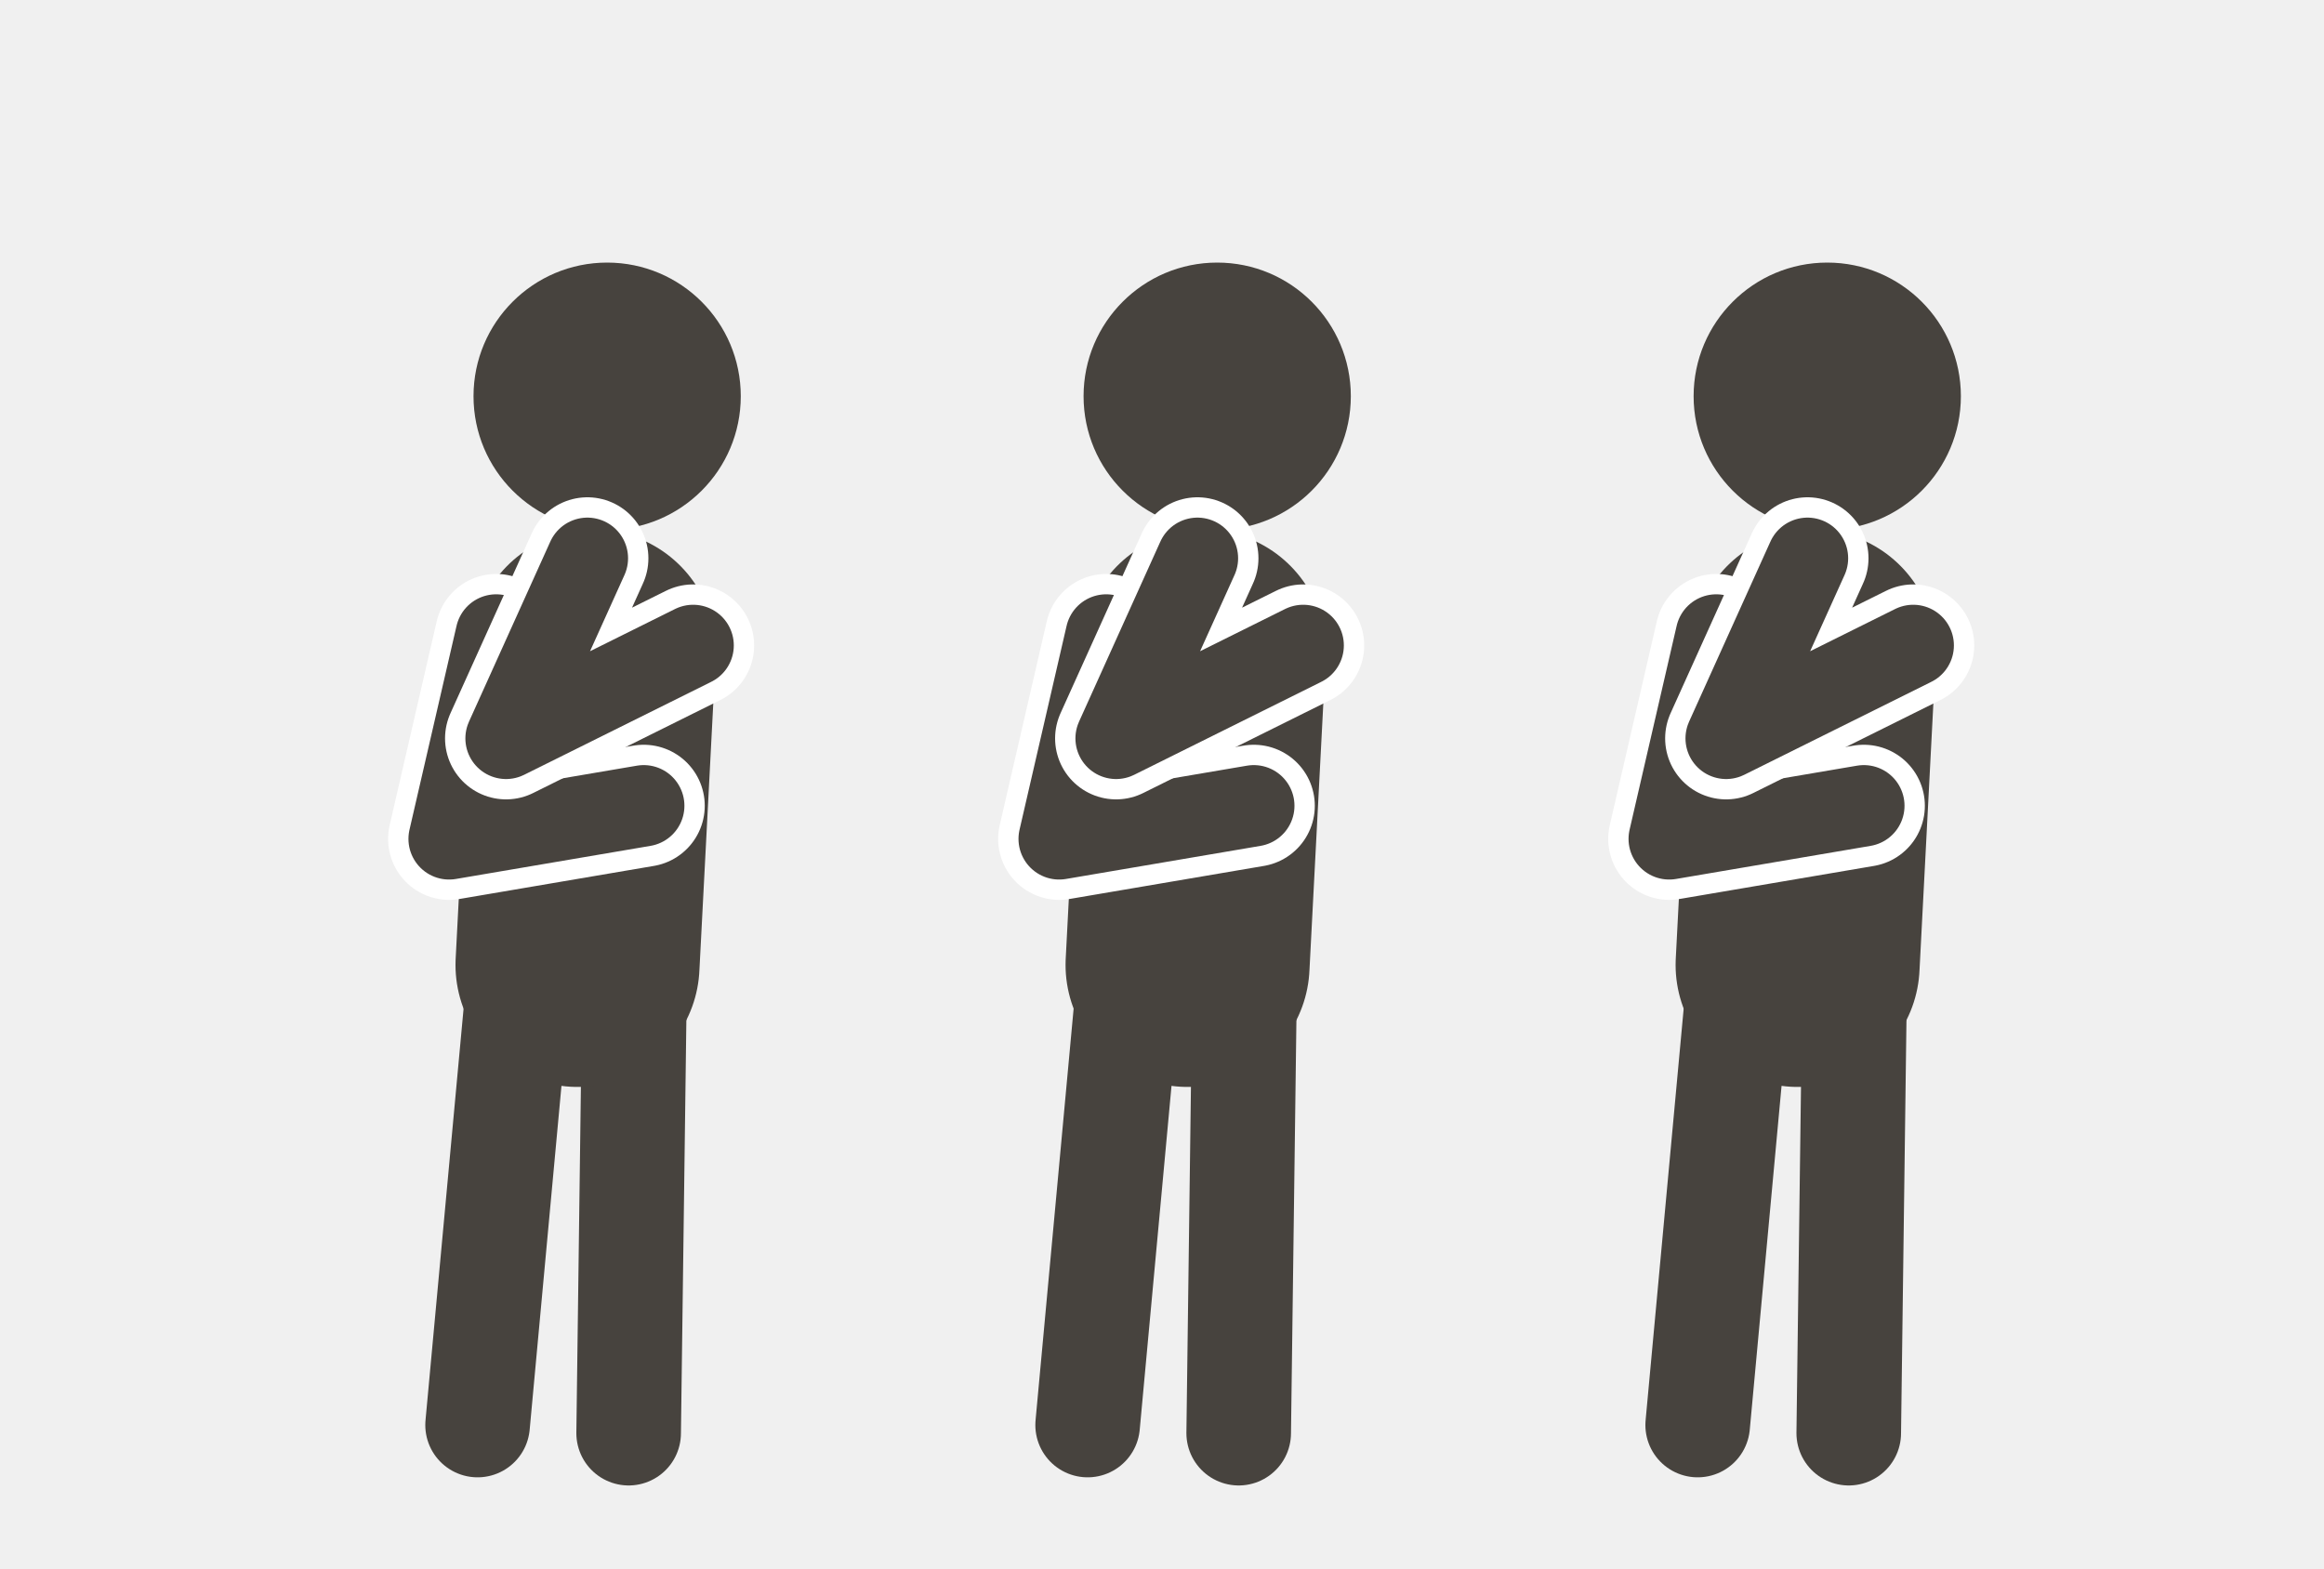
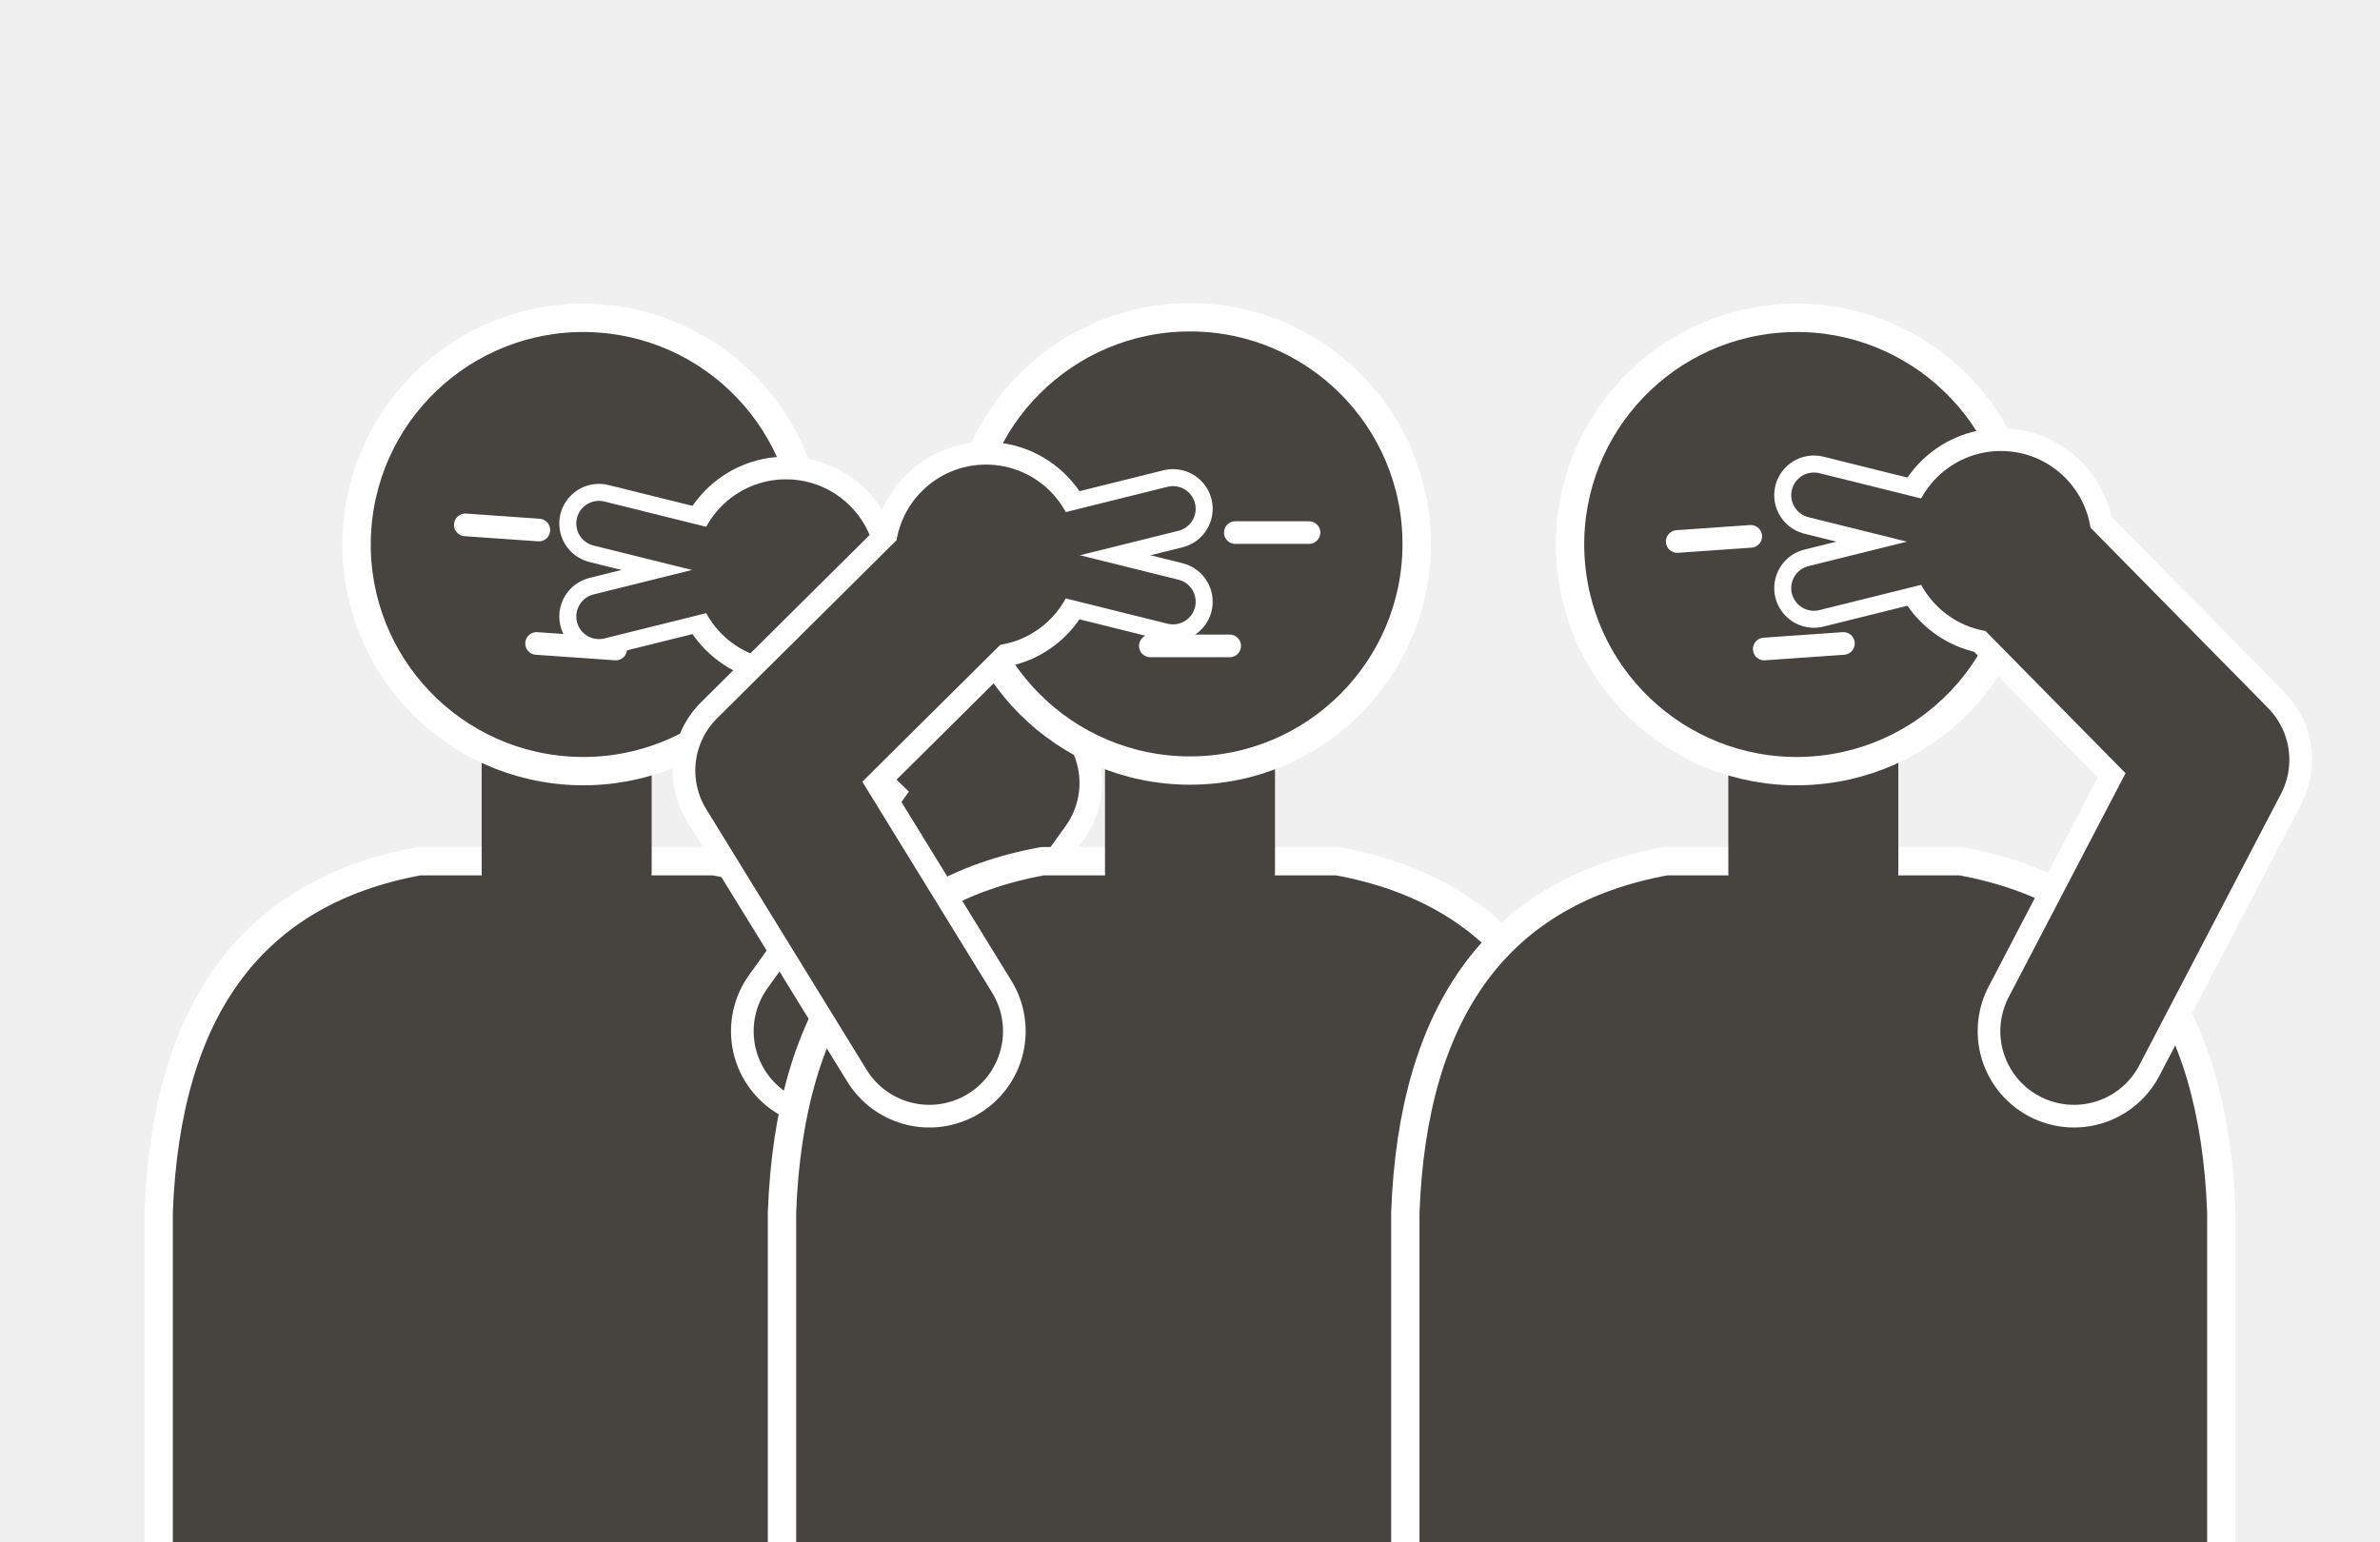
- <svg xmlns="http://www.w3.org/2000/svg" viewBox="0 0 400 270" role="img" aria-label="생각하는 사람">
+ <svg xmlns="http://www.w3.org/2000/svg" viewBox="0 0 420 272" role="img" aria-label="눈가 브이">
  <g fill="none" stroke="#47433e" stroke-linecap="round" stroke-linejoin="round">
-     <path d="M89.2 169.6 L82.2 245.3" stroke-width="18" />
-     <path d="M109.2 170.6 L108.2 246.7" stroke-width="18" />
-     <path d="M102.2 112.2 L99.4 166.1" stroke-width="42" />
-     <circle cx="104.5" cy="68.2" r="23" fill="#47433e" stroke="none" />
-     <path d="M194.2 169.6 L187.2 245.3" stroke-width="18" />
-     <path d="M214.2 170.6 L213.2 246.7" stroke-width="18" />
-     <path d="M207.2 112.2 L204.4 166.1" stroke-width="42" />
-     <circle cx="209.5" cy="68.2" r="23" fill="#47433e" stroke="none" />
-     <path d="M299.2 169.6 L292.2 245.3" stroke-width="18" />
-     <path d="M319.2 170.6 L318.2 246.7" stroke-width="18" />
-     <path d="M312.2 112.2 L309.4 166.1" stroke-width="42" />
-     <circle cx="314.5" cy="68.2" r="23" fill="#47433e" stroke="none" />
-     <path d="M85.4 109.3 L77.3 144.4 L110.8 138.7" stroke="#ffffff" stroke-width="21" />
-     <path d="M85.4 109.3 L77.3 144.4 L110.8 138.7" stroke-width="14" />
-     <path d="M119.3 111.1 L87.1 127.1 L101.1 96.1" stroke="#ffffff" stroke-width="21" />
-     <path d="M119.3 111.1 L87.1 127.1 L101.1 96.1" stroke-width="14" />
-     <path d="M190.4 109.3 L182.3 144.4 L215.8 138.7" stroke="#ffffff" stroke-width="21" />
-     <path d="M190.4 109.3 L182.3 144.4 L215.8 138.7" stroke-width="14" />
-     <path d="M224.3 111.1 L192.1 127.1 L206.1 96.1" stroke="#ffffff" stroke-width="21" />
-     <path d="M224.3 111.1 L192.1 127.1 L206.1 96.1" stroke-width="14" />
-     <path d="M295.4 109.3 L287.3 144.4 L320.8 138.7" stroke="#ffffff" stroke-width="21" />
-     <path d="M295.4 109.3 L287.3 144.4 L320.8 138.7" stroke-width="14" />
-     <path d="M329.3 111.1 L297.1 127.1 L311.1 96.1" stroke="#ffffff" stroke-width="21" />
-     <path d="M329.3 111.1 L297.1 127.1 L311.1 96.1" stroke-width="14" />
+     <path transform="translate(100 0) rotate(0 0 272) translate(0 272) scale(1) translate(0 -272)" d="M-72 420 L-72 214 Q-70 160 -26 152 L26 152 Q70 160 72 214 L72 420 Z" fill="#47433e" stroke="#ffffff" stroke-width="5" />
+     <rect transform="translate(100 0) rotate(0 0 272) translate(0 272) scale(1) translate(0 -272)" x="-15" y="118" width="30" height="44" rx="8" fill="#47433e" stroke="none" />
+     <g transform="translate(100 0) rotate(0 0 272) translate(0 272) scale(1) translate(0 -272) rotate(4 0 138) translate(0 96)">
+       <circle r="40" fill="#47433e" stroke="#ffffff" stroke-width="5" />
+       <path d="M-21 -2 L-8 -2 M8 -2 L21 -2" stroke="#ffffff" stroke-width="4" fill="none" />
+       <path d="M-7 18 L7 18" stroke="#ffffff" stroke-width="4" fill="none" />
+     </g>
+     <path d="M146 182 L177.5 138.2 L138.7 100.6" stroke="#ffffff" stroke-width="34" />
+     <path d="M138.7 100.6 L105.7 108.8" stroke="#ffffff" stroke-width="14" />
+     <path d="M138.7 100.6 L105.7 92.4" stroke="#ffffff" stroke-width="14" />
+     <circle cx="138.7" cy="100.6" r="20" fill="#ffffff" stroke="none" />
+     <path d="M146 182 L177.5 138.2 L138.7 100.6" stroke-width="26" />
+     <path d="M138.7 100.6 L105.7 108.8" stroke-width="8" />
+     <path d="M138.7 100.6 L105.7 92.4" stroke-width="8" />
+     <circle cx="138.7" cy="100.6" r="16" fill="#47433e" stroke="none" />
+     <path transform="translate(210 0) rotate(0 0 272) translate(0 272) scale(1) translate(0 -272)" d="M-72 420 L-72 214 Q-70 160 -26 152 L26 152 Q70 160 72 214 L72 420 Z" fill="#47433e" stroke="#ffffff" stroke-width="5" />
+     <rect transform="translate(210 0) rotate(0 0 272) translate(0 272) scale(1) translate(0 -272)" x="-15" y="118" width="30" height="44" rx="8" fill="#47433e" stroke="none" />
+     <g transform="translate(210 0) rotate(0 0 272) translate(0 272) scale(1) translate(0 -272) rotate(0 0 138) translate(0 96)">
+       <circle r="40" fill="#47433e" stroke="#ffffff" stroke-width="5" />
+       <path d="M-21 -2 L-8 -2 M8 -2 L21 -2" stroke="#ffffff" stroke-width="4" fill="none" />
+       <path d="M-7 18 L7 18" stroke="#ffffff" stroke-width="4" fill="none" />
+     </g>
+     <path d="M164 182 L135.7 136 L174 98" stroke="#ffffff" stroke-width="34" />
+     <path d="M174 98 L207 89.8" stroke="#ffffff" stroke-width="14" />
+     <path d="M174 98 L207 106.2" stroke="#ffffff" stroke-width="14" />
+     <circle cx="174" cy="98" r="20" fill="#ffffff" stroke="none" />
+     <path d="M164 182 L135.7 136 L174 98" stroke-width="26" />
+     <path d="M174 98 L207 89.8" stroke-width="8" />
+     <path d="M174 98 L207 106.2" stroke-width="8" />
+     <circle cx="174" cy="98" r="16" fill="#47433e" stroke="none" />
+     <path transform="translate(320 0) rotate(0 0 272) translate(0 272) scale(1) translate(0 -272)" d="M-72 420 L-72 214 Q-70 160 -26 152 L26 152 Q70 160 72 214 L72 420 Z" fill="#47433e" stroke="#ffffff" stroke-width="5" />
+     <rect transform="translate(320 0) rotate(0 0 272) translate(0 272) scale(1) translate(0 -272)" x="-15" y="118" width="30" height="44" rx="8" fill="#47433e" stroke="none" />
+     <g transform="translate(320 0) rotate(0 0 272) translate(0 272) scale(1) translate(0 -272) rotate(-4 0 138) translate(0 96)">
+       <circle r="40" fill="#47433e" stroke="#ffffff" stroke-width="5" />
+       <path d="M-21 -2 L-8 -2 M8 -2 L21 -2" stroke="#ffffff" stroke-width="4" fill="none" />
+       <path d="M-7 18 L7 18" stroke="#ffffff" stroke-width="4" fill="none" />
+     </g>
+     <path d="M366 182 L391 134.1 L353.1 95.6" stroke="#ffffff" stroke-width="34" />
+     <path d="M353.1 95.6 L320.1 103.8" stroke="#ffffff" stroke-width="14" />
+     <path d="M353.1 95.6 L320.1 87.4" stroke="#ffffff" stroke-width="14" />
+     <circle cx="353.1" cy="95.6" r="20" fill="#ffffff" stroke="none" />
+     <path d="M366 182 L391 134.1 L353.1 95.6" stroke-width="26" />
+     <path d="M353.1 95.6 L320.1 103.8" stroke-width="8" />
+     <path d="M353.1 95.6 L320.1 87.4" stroke-width="8" />
+     <circle cx="353.1" cy="95.6" r="16" fill="#47433e" stroke="none" />
  </g>
</svg>
